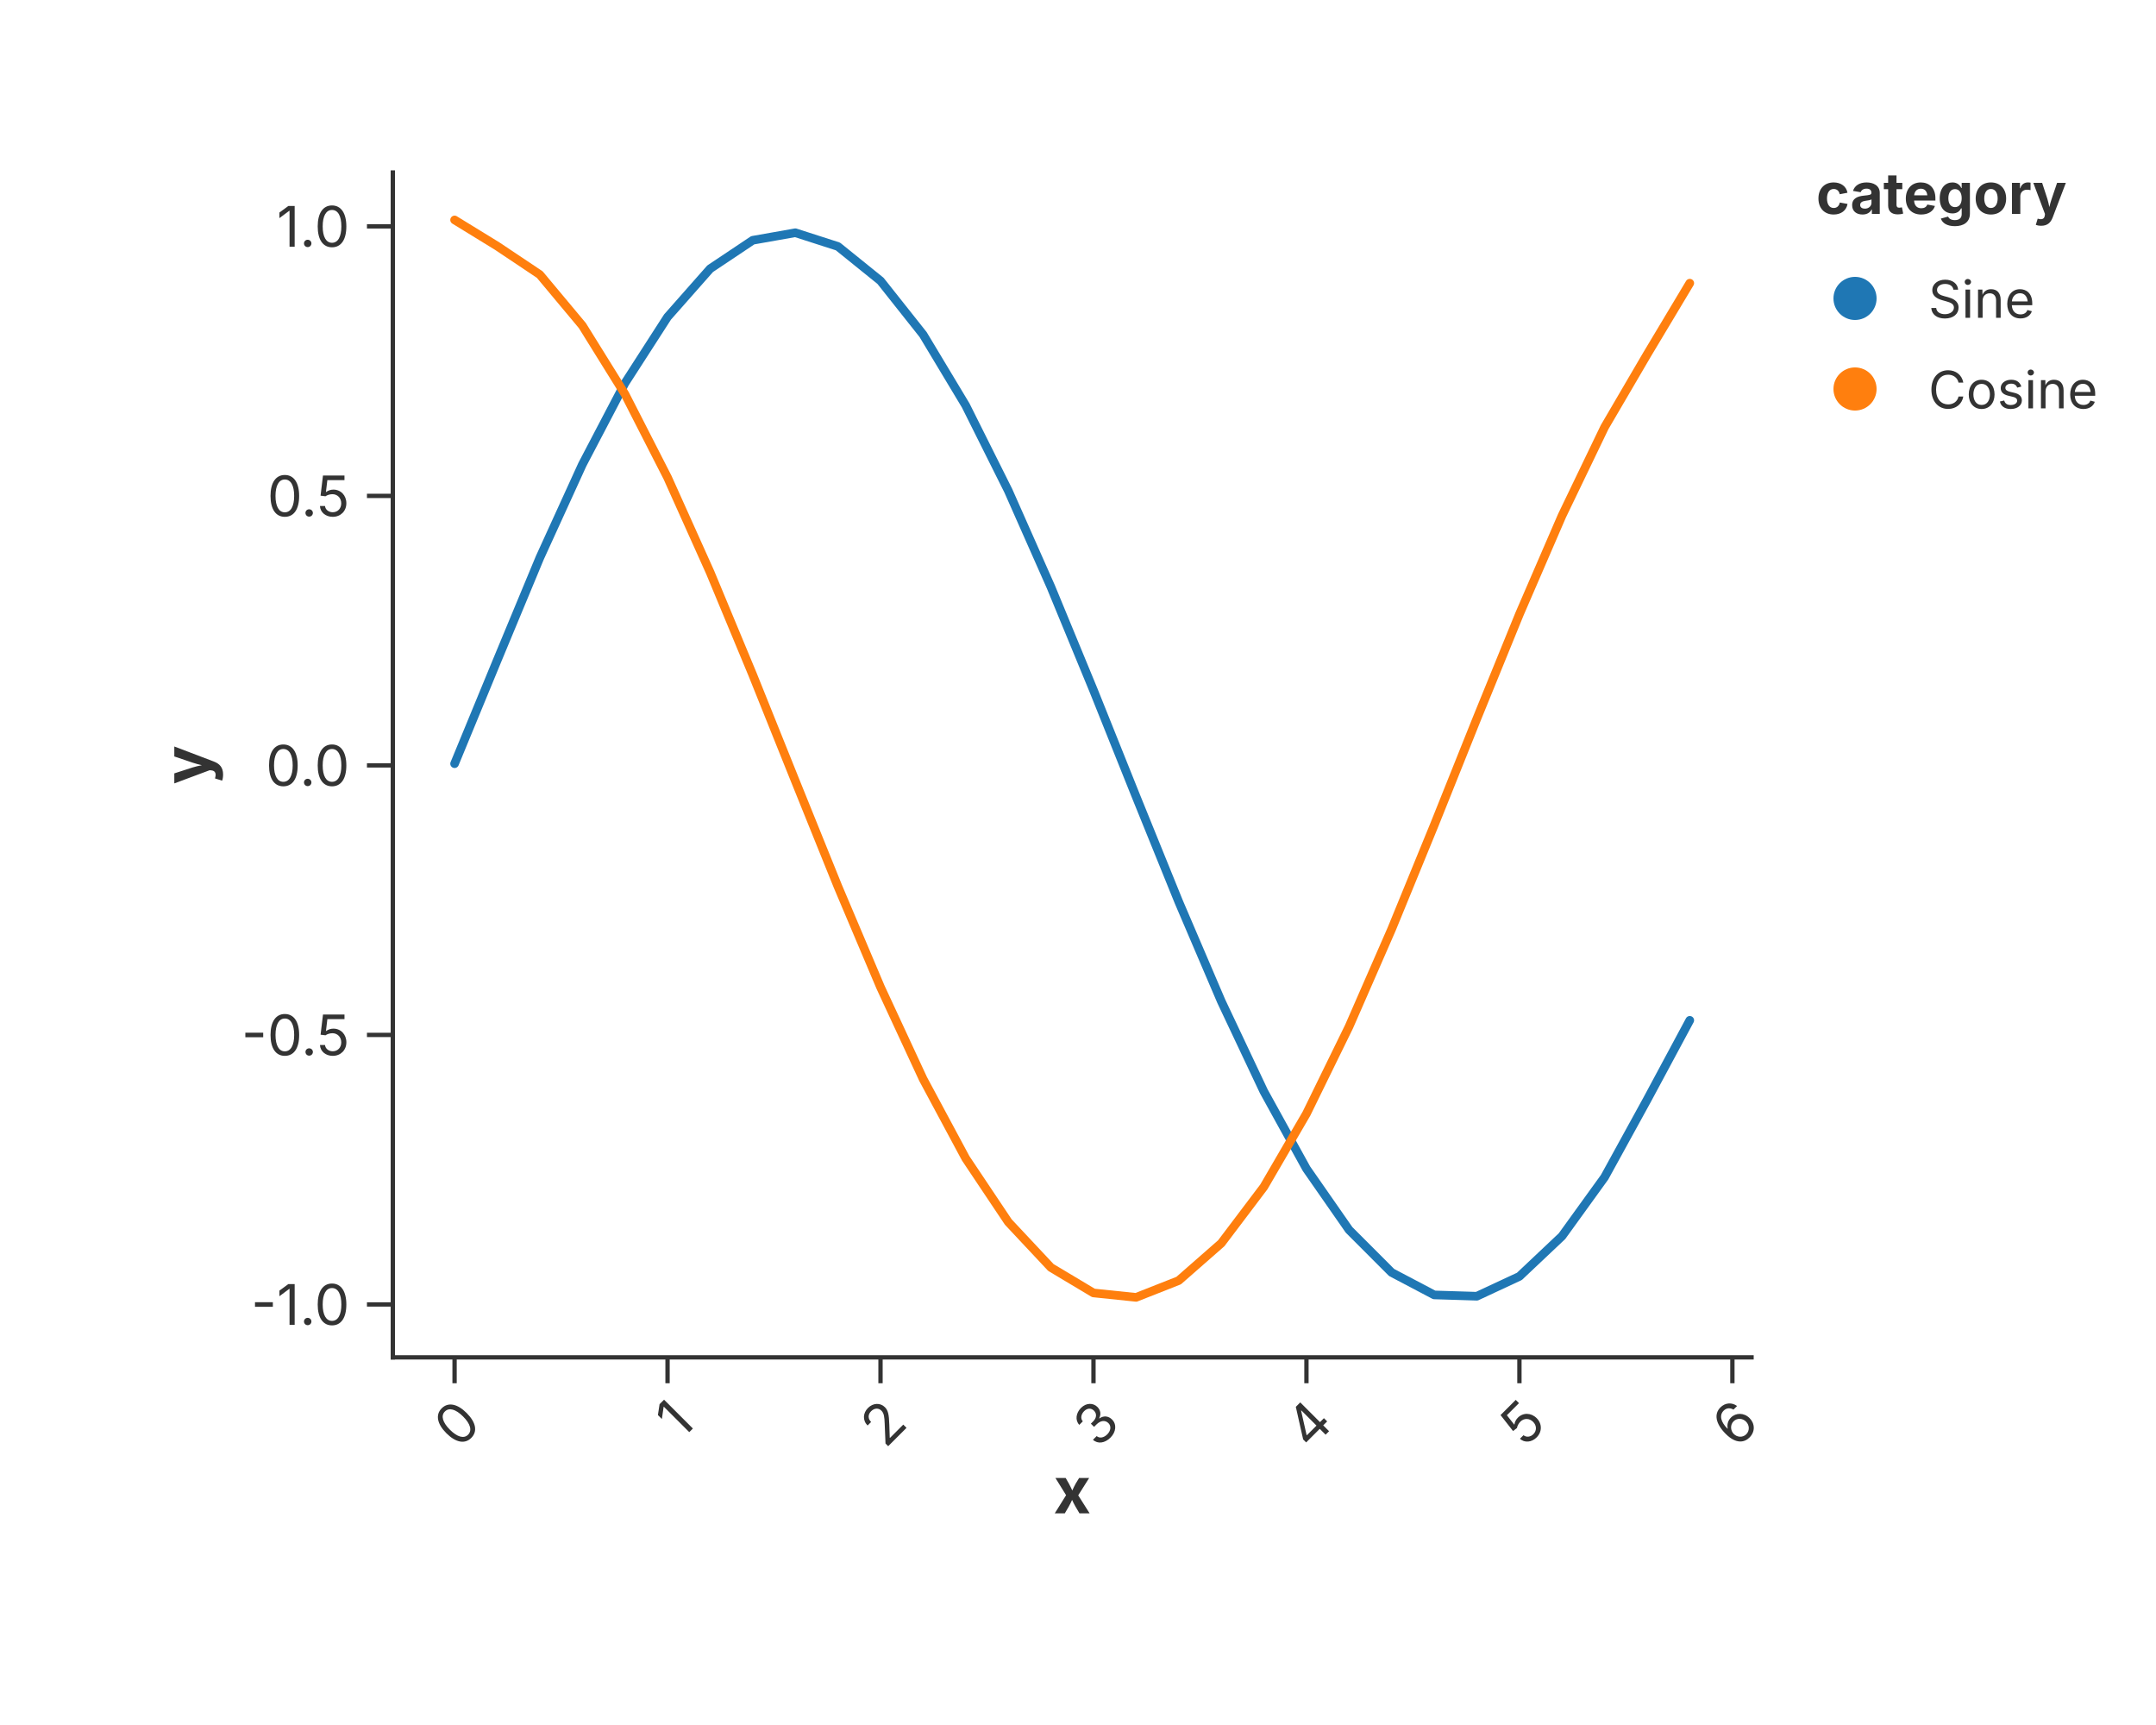
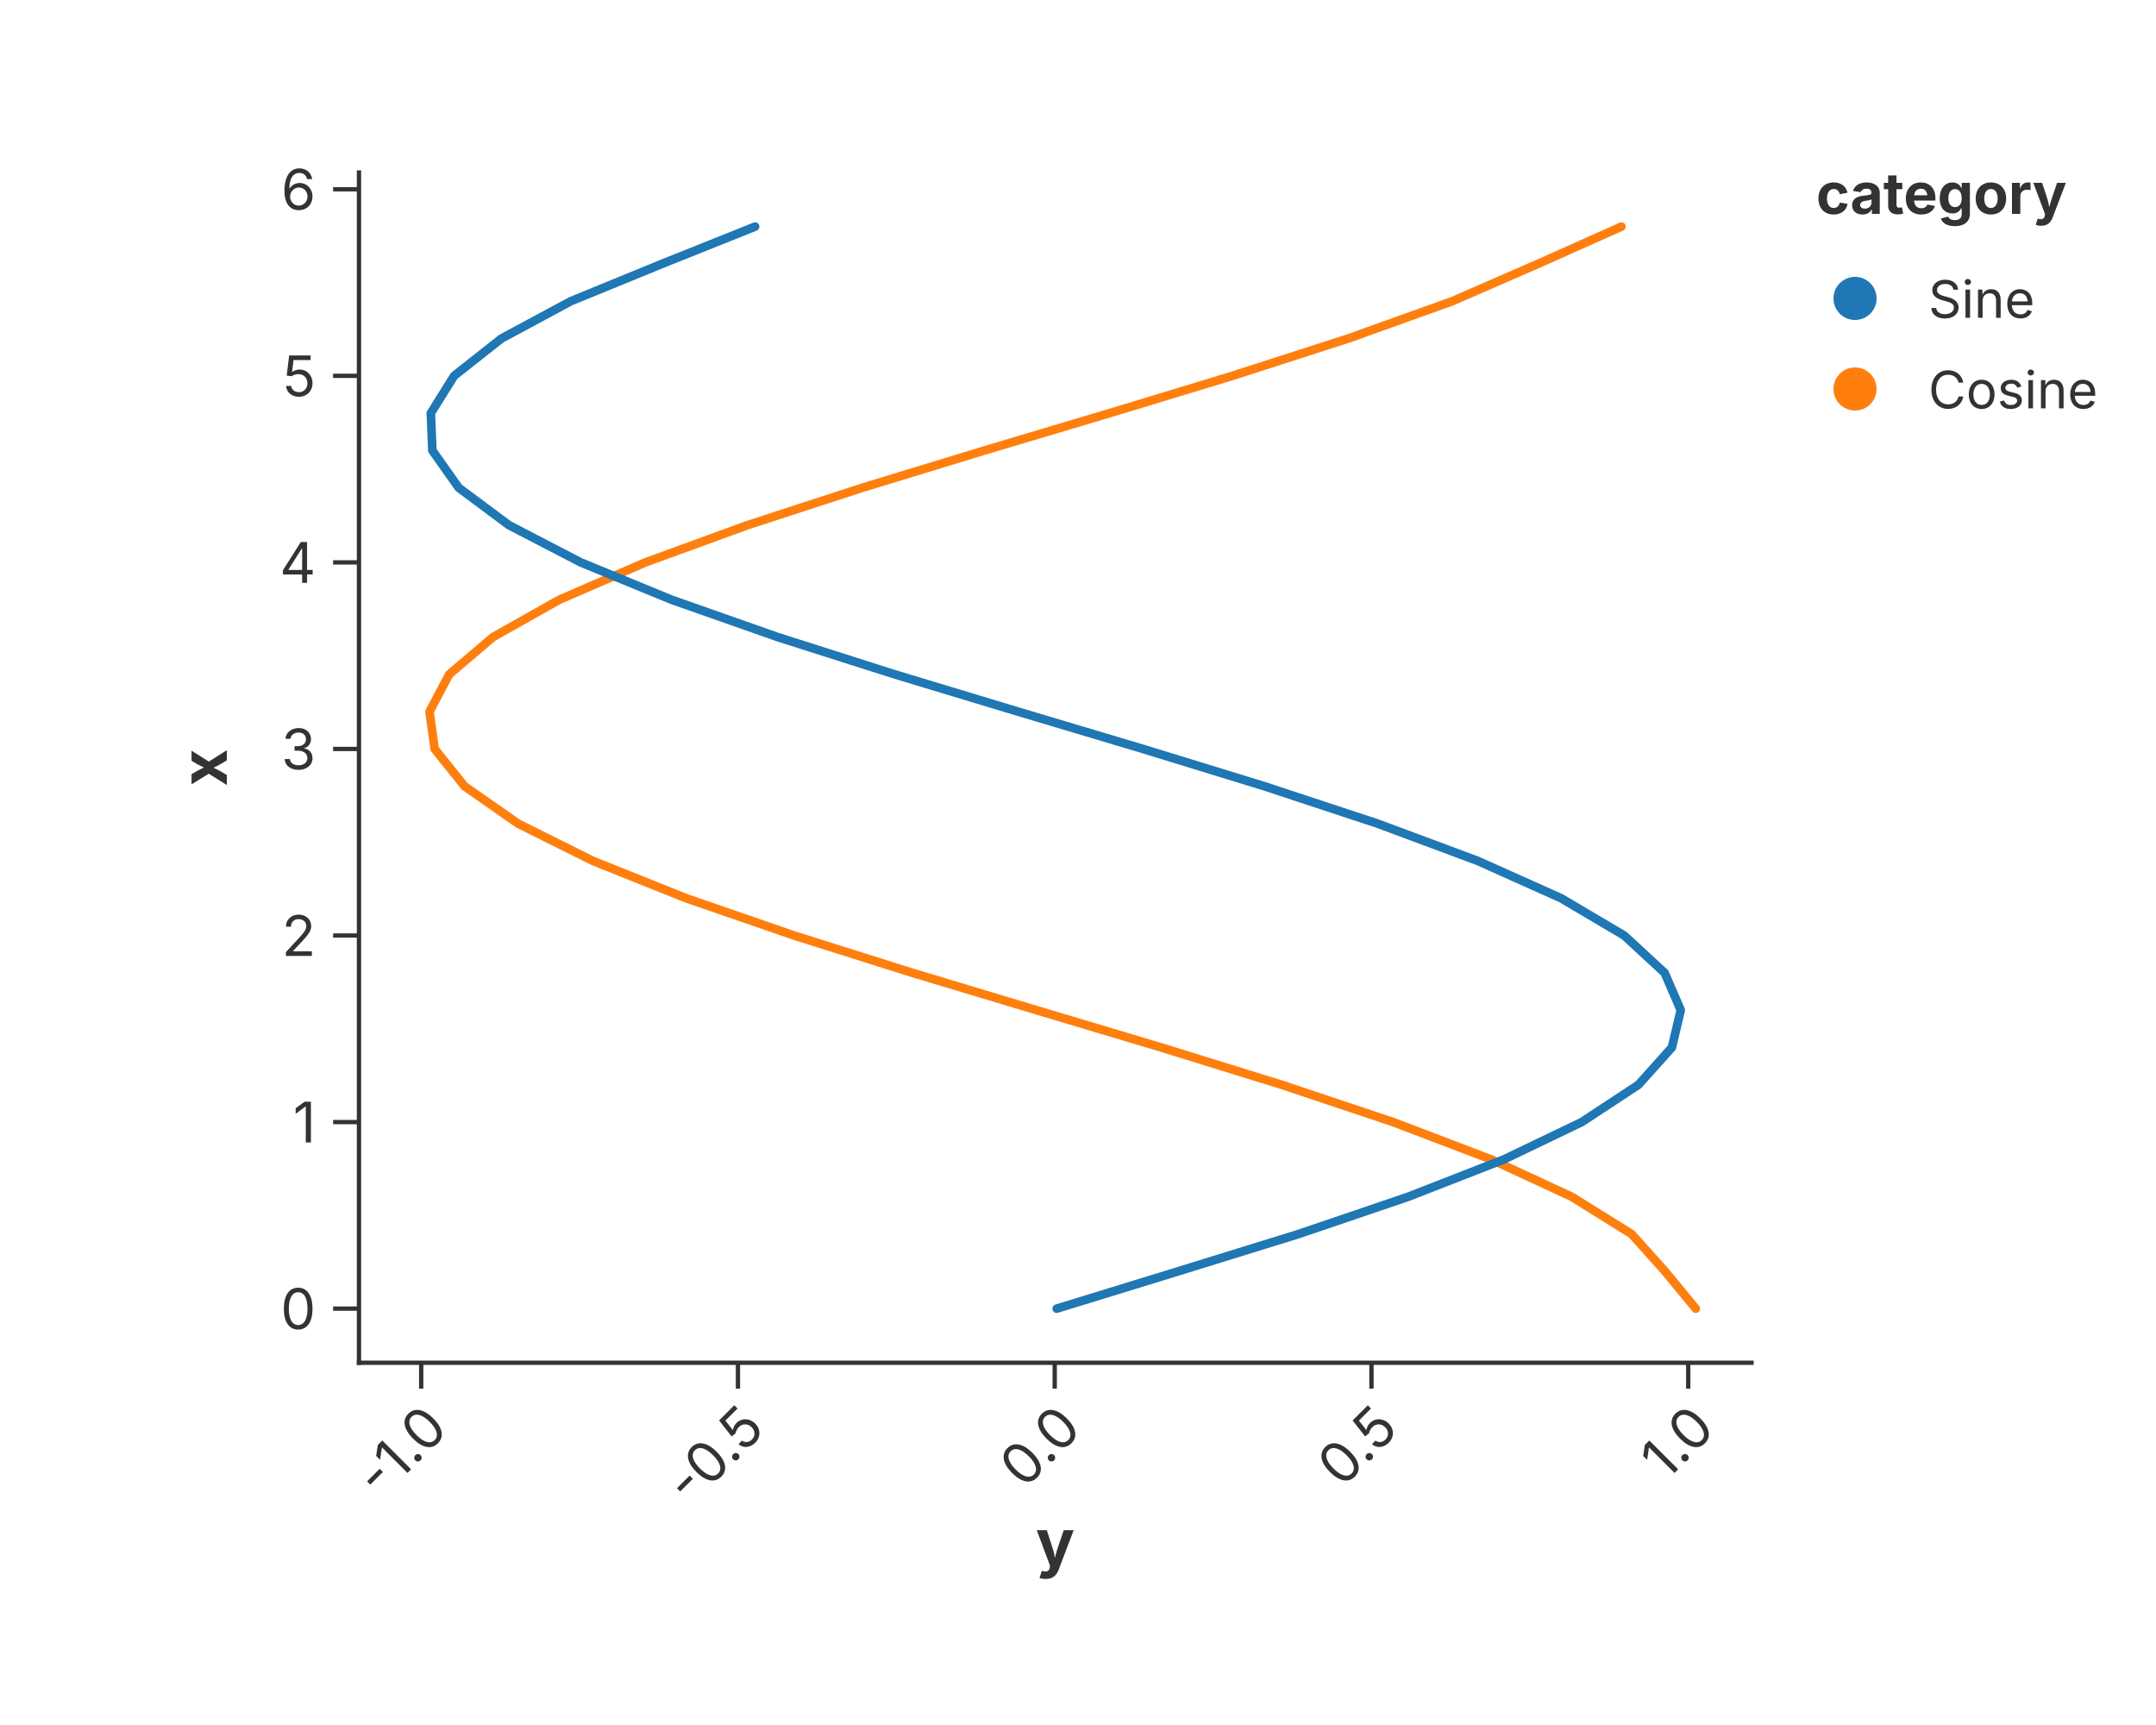
<svg xmlns="http://www.w3.org/2000/svg" width="500" height="400" viewBox="0 0 500 400">
  <rect width="100%" height="100%" fill="rgba(255,255,255,1.000)" />
-   <line x1="91.10" y1="314.75" x2="406.20" y2="314.75" stroke="rgba(51,51,51,1.000)" stroke-width="1" stroke-linecap="square" />
-   <line x1="105.42" y1="314.75" x2="105.42" y2="320.75" stroke="rgba(51,51,51,1.000)" stroke-width="1.0" />
-   <text x="105.42" y="323.75" font-size="13" font-family="Inter, -apple-system, BlinkMacSystemFont, 'Segoe UI', Roboto, Helvetica, Arial, 'PingFang SC', 'Microsoft YaHei', Ubuntu, Cantarell, 'Noto Sans', sans-serif" fill="rgba(51,51,51,1.000)" text-anchor="end" dominant-baseline="hanging" transform="rotate(-45.0, 105.42, 323.75)">0</text>
-   <line x1="154.81" y1="314.75" x2="154.81" y2="320.75" stroke="rgba(51,51,51,1.000)" stroke-width="1.0" />
-   <text x="154.81" y="323.75" font-size="13" font-family="Inter, -apple-system, BlinkMacSystemFont, 'Segoe UI', Roboto, Helvetica, Arial, 'PingFang SC', 'Microsoft YaHei', Ubuntu, Cantarell, 'Noto Sans', sans-serif" fill="rgba(51,51,51,1.000)" text-anchor="end" dominant-baseline="hanging" transform="rotate(-45.0, 154.81, 323.75)">1</text>
-   <line x1="204.20" y1="314.75" x2="204.20" y2="320.75" stroke="rgba(51,51,51,1.000)" stroke-width="1.0" />
-   <text x="204.20" y="323.75" font-size="13" font-family="Inter, -apple-system, BlinkMacSystemFont, 'Segoe UI', Roboto, Helvetica, Arial, 'PingFang SC', 'Microsoft YaHei', Ubuntu, Cantarell, 'Noto Sans', sans-serif" fill="rgba(51,51,51,1.000)" text-anchor="end" dominant-baseline="hanging" transform="rotate(-45.0, 204.20, 323.75)">2</text>
-   <line x1="253.59" y1="314.75" x2="253.59" y2="320.75" stroke="rgba(51,51,51,1.000)" stroke-width="1.0" />
-   <text x="253.59" y="323.75" font-size="13" font-family="Inter, -apple-system, BlinkMacSystemFont, 'Segoe UI', Roboto, Helvetica, Arial, 'PingFang SC', 'Microsoft YaHei', Ubuntu, Cantarell, 'Noto Sans', sans-serif" fill="rgba(51,51,51,1.000)" text-anchor="end" dominant-baseline="hanging" transform="rotate(-45.0, 253.59, 323.75)">3</text>
-   <line x1="302.98" y1="314.75" x2="302.98" y2="320.75" stroke="rgba(51,51,51,1.000)" stroke-width="1.0" />
-   <text x="302.98" y="323.75" font-size="13" font-family="Inter, -apple-system, BlinkMacSystemFont, 'Segoe UI', Roboto, Helvetica, Arial, 'PingFang SC', 'Microsoft YaHei', Ubuntu, Cantarell, 'Noto Sans', sans-serif" fill="rgba(51,51,51,1.000)" text-anchor="end" dominant-baseline="hanging" transform="rotate(-45.0, 302.98, 323.75)">4</text>
-   <line x1="352.37" y1="314.75" x2="352.37" y2="320.75" stroke="rgba(51,51,51,1.000)" stroke-width="1.0" />
-   <text x="352.37" y="323.75" font-size="13" font-family="Inter, -apple-system, BlinkMacSystemFont, 'Segoe UI', Roboto, Helvetica, Arial, 'PingFang SC', 'Microsoft YaHei', Ubuntu, Cantarell, 'Noto Sans', sans-serif" fill="rgba(51,51,51,1.000)" text-anchor="end" dominant-baseline="hanging" transform="rotate(-45.0, 352.37, 323.75)">5</text>
-   <line x1="401.76" y1="314.75" x2="401.76" y2="320.75" stroke="rgba(51,51,51,1.000)" stroke-width="1.0" />
-   <text x="401.76" y="323.75" font-size="13" font-family="Inter, -apple-system, BlinkMacSystemFont, 'Segoe UI', Roboto, Helvetica, Arial, 'PingFang SC', 'Microsoft YaHei', Ubuntu, Cantarell, 'Noto Sans', sans-serif" fill="rgba(51,51,51,1.000)" text-anchor="end" dominant-baseline="hanging" transform="rotate(-45.0, 401.76, 323.75)">6</text>
-   <text x="248.65" y="340.00" text-anchor="middle" font-size="15" font-family="Inter, -apple-system, BlinkMacSystemFont, 'Segoe UI', Roboto, Helvetica, Arial, 'PingFang SC', 'Microsoft YaHei', Ubuntu, Cantarell, 'Noto Sans', sans-serif" fill="rgba(51,51,51,1.000)" font-weight="bold" dominant-baseline="hanging">x</text>
-   <line x1="91.10" y1="40.00" x2="91.10" y2="314.75" stroke="rgba(51,51,51,1.000)" stroke-width="1" stroke-linecap="square" />
-   <line x1="91.10" y1="302.48" x2="85.10" y2="302.48" stroke="rgba(51,51,51,1.000)" stroke-width="1.0" />
-   <text x="81.10" y="302.48" font-size="13" font-family="Inter, -apple-system, BlinkMacSystemFont, 'Segoe UI', Roboto, Helvetica, Arial, 'PingFang SC', 'Microsoft YaHei', Ubuntu, Cantarell, 'Noto Sans', sans-serif" fill="rgba(51,51,51,1.000)" text-anchor="end" dominant-baseline="central">-1.0</text>
-   <line x1="91.10" y1="239.98" x2="85.10" y2="239.98" stroke="rgba(51,51,51,1.000)" stroke-width="1.0" />
-   <text x="81.10" y="239.98" font-size="13" font-family="Inter, -apple-system, BlinkMacSystemFont, 'Segoe UI', Roboto, Helvetica, Arial, 'PingFang SC', 'Microsoft YaHei', Ubuntu, Cantarell, 'Noto Sans', sans-serif" fill="rgba(51,51,51,1.000)" text-anchor="end" dominant-baseline="central">-0.5</text>
-   <line x1="91.10" y1="177.48" x2="85.10" y2="177.48" stroke="rgba(51,51,51,1.000)" stroke-width="1.0" />
-   <text x="81.10" y="177.48" font-size="13" font-family="Inter, -apple-system, BlinkMacSystemFont, 'Segoe UI', Roboto, Helvetica, Arial, 'PingFang SC', 'Microsoft YaHei', Ubuntu, Cantarell, 'Noto Sans', sans-serif" fill="rgba(51,51,51,1.000)" text-anchor="end" dominant-baseline="central">0.0</text>
-   <line x1="91.10" y1="114.99" x2="85.10" y2="114.99" stroke="rgba(51,51,51,1.000)" stroke-width="1.0" />
-   <text x="81.10" y="114.99" font-size="13" font-family="Inter, -apple-system, BlinkMacSystemFont, 'Segoe UI', Roboto, Helvetica, Arial, 'PingFang SC', 'Microsoft YaHei', Ubuntu, Cantarell, 'Noto Sans', sans-serif" fill="rgba(51,51,51,1.000)" text-anchor="end" dominant-baseline="central">0.5</text>
-   <line x1="91.10" y1="52.49" x2="85.10" y2="52.49" stroke="rgba(51,51,51,1.000)" stroke-width="1.0" />
-   <text x="81.10" y="52.49" font-size="13" font-family="Inter, -apple-system, BlinkMacSystemFont, 'Segoe UI', Roboto, Helvetica, Arial, 'PingFang SC', 'Microsoft YaHei', Ubuntu, Cantarell, 'Noto Sans', sans-serif" fill="rgba(51,51,51,1.000)" text-anchor="end" dominant-baseline="central">1.0</text>
-   <text x="43.00" y="177.38" text-anchor="middle" font-size="15" font-family="Inter, -apple-system, BlinkMacSystemFont, 'Segoe UI', Roboto, Helvetica, Arial, 'PingFang SC', 'Microsoft YaHei', Ubuntu, Cantarell, 'Noto Sans', sans-serif" fill="rgba(51,51,51,1.000)" font-weight="bold" transform="rotate(-90, 43.00, 177.38)" dominant-baseline="middle">y</text>
+   <line x1="83.25" y1="316.00" x2="406.20" y2="316.00" stroke="rgba(51,51,51,1.000)" stroke-width="1" stroke-linecap="square" />
+   <line x1="97.68" y1="316.00" x2="97.68" y2="322.00" stroke="rgba(51,51,51,1.000)" stroke-width="1.0" />
+   <text x="97.68" y="325.00" font-size="13" font-family="Inter, -apple-system, BlinkMacSystemFont, 'Segoe UI', Roboto, Helvetica, Arial, 'PingFang SC', 'Microsoft YaHei', Ubuntu, Cantarell, 'Noto Sans', sans-serif" fill="rgba(51,51,51,1.000)" text-anchor="end" dominant-baseline="hanging" transform="rotate(-45.0, 97.68, 325.00)">-1.0</text>
+   <line x1="171.14" y1="316.00" x2="171.14" y2="322.00" stroke="rgba(51,51,51,1.000)" stroke-width="1.0" />
+   <text x="171.14" y="325.00" font-size="13" font-family="Inter, -apple-system, BlinkMacSystemFont, 'Segoe UI', Roboto, Helvetica, Arial, 'PingFang SC', 'Microsoft YaHei', Ubuntu, Cantarell, 'Noto Sans', sans-serif" fill="rgba(51,51,51,1.000)" text-anchor="end" dominant-baseline="hanging" transform="rotate(-45.0, 171.14, 325.00)">-0.5</text>
+   <line x1="244.60" y1="316.00" x2="244.60" y2="322.00" stroke="rgba(51,51,51,1.000)" stroke-width="1.0" />
+   <text x="244.60" y="325.00" font-size="13" font-family="Inter, -apple-system, BlinkMacSystemFont, 'Segoe UI', Roboto, Helvetica, Arial, 'PingFang SC', 'Microsoft YaHei', Ubuntu, Cantarell, 'Noto Sans', sans-serif" fill="rgba(51,51,51,1.000)" text-anchor="end" dominant-baseline="hanging" transform="rotate(-45.0, 244.60, 325.00)">0.0</text>
+   <line x1="318.06" y1="316.00" x2="318.06" y2="322.00" stroke="rgba(51,51,51,1.000)" stroke-width="1.0" />
+   <text x="318.06" y="325.00" font-size="13" font-family="Inter, -apple-system, BlinkMacSystemFont, 'Segoe UI', Roboto, Helvetica, Arial, 'PingFang SC', 'Microsoft YaHei', Ubuntu, Cantarell, 'Noto Sans', sans-serif" fill="rgba(51,51,51,1.000)" text-anchor="end" dominant-baseline="hanging" transform="rotate(-45.0, 318.06, 325.00)">0.5</text>
+   <line x1="391.52" y1="316.00" x2="391.52" y2="322.00" stroke="rgba(51,51,51,1.000)" stroke-width="1.0" />
+   <text x="391.52" y="325.00" font-size="13" font-family="Inter, -apple-system, BlinkMacSystemFont, 'Segoe UI', Roboto, Helvetica, Arial, 'PingFang SC', 'Microsoft YaHei', Ubuntu, Cantarell, 'Noto Sans', sans-serif" fill="rgba(51,51,51,1.000)" text-anchor="end" dominant-baseline="hanging" transform="rotate(-45.0, 391.52, 325.00)">1.0</text>
+   <text x="244.72" y="352.10" text-anchor="middle" font-size="15" font-family="Inter, -apple-system, BlinkMacSystemFont, 'Segoe UI', Roboto, Helvetica, Arial, 'PingFang SC', 'Microsoft YaHei', Ubuntu, Cantarell, 'Noto Sans', sans-serif" fill="rgba(51,51,51,1.000)" font-weight="bold" dominant-baseline="hanging">y</text>
+   <line x1="83.25" y1="40.00" x2="83.25" y2="316.00" stroke="rgba(51,51,51,1.000)" stroke-width="1" stroke-linecap="square" />
+   <line x1="83.25" y1="303.45" x2="77.25" y2="303.45" stroke="rgba(51,51,51,1.000)" stroke-width="1.0" />
+   <text x="73.25" y="303.45" font-size="13" font-family="Inter, -apple-system, BlinkMacSystemFont, 'Segoe UI', Roboto, Helvetica, Arial, 'PingFang SC', 'Microsoft YaHei', Ubuntu, Cantarell, 'Noto Sans', sans-serif" fill="rgba(51,51,51,1.000)" text-anchor="end" dominant-baseline="central">0</text>
+   <line x1="83.25" y1="260.19" x2="77.25" y2="260.19" stroke="rgba(51,51,51,1.000)" stroke-width="1.0" />
+   <text x="73.25" y="260.19" font-size="13" font-family="Inter, -apple-system, BlinkMacSystemFont, 'Segoe UI', Roboto, Helvetica, Arial, 'PingFang SC', 'Microsoft YaHei', Ubuntu, Cantarell, 'Noto Sans', sans-serif" fill="rgba(51,51,51,1.000)" text-anchor="end" dominant-baseline="central">1</text>
+   <line x1="83.25" y1="216.93" x2="77.25" y2="216.93" stroke="rgba(51,51,51,1.000)" stroke-width="1.0" />
+   <text x="73.25" y="216.93" font-size="13" font-family="Inter, -apple-system, BlinkMacSystemFont, 'Segoe UI', Roboto, Helvetica, Arial, 'PingFang SC', 'Microsoft YaHei', Ubuntu, Cantarell, 'Noto Sans', sans-serif" fill="rgba(51,51,51,1.000)" text-anchor="end" dominant-baseline="central">2</text>
+   <line x1="83.25" y1="173.67" x2="77.25" y2="173.67" stroke="rgba(51,51,51,1.000)" stroke-width="1.0" />
+   <text x="73.25" y="173.67" font-size="13" font-family="Inter, -apple-system, BlinkMacSystemFont, 'Segoe UI', Roboto, Helvetica, Arial, 'PingFang SC', 'Microsoft YaHei', Ubuntu, Cantarell, 'Noto Sans', sans-serif" fill="rgba(51,51,51,1.000)" text-anchor="end" dominant-baseline="central">3</text>
+   <line x1="83.25" y1="130.41" x2="77.25" y2="130.41" stroke="rgba(51,51,51,1.000)" stroke-width="1.0" />
+   <text x="73.25" y="130.41" font-size="13" font-family="Inter, -apple-system, BlinkMacSystemFont, 'Segoe UI', Roboto, Helvetica, Arial, 'PingFang SC', 'Microsoft YaHei', Ubuntu, Cantarell, 'Noto Sans', sans-serif" fill="rgba(51,51,51,1.000)" text-anchor="end" dominant-baseline="central">4</text>
+   <line x1="83.25" y1="87.15" x2="77.25" y2="87.15" stroke="rgba(51,51,51,1.000)" stroke-width="1.0" />
+   <text x="73.25" y="87.15" font-size="13" font-family="Inter, -apple-system, BlinkMacSystemFont, 'Segoe UI', Roboto, Helvetica, Arial, 'PingFang SC', 'Microsoft YaHei', Ubuntu, Cantarell, 'Noto Sans', sans-serif" fill="rgba(51,51,51,1.000)" text-anchor="end" dominant-baseline="central">5</text>
+   <line x1="83.25" y1="43.89" x2="77.25" y2="43.89" stroke="rgba(51,51,51,1.000)" stroke-width="1.0" />
+   <text x="73.25" y="43.89" font-size="13" font-family="Inter, -apple-system, BlinkMacSystemFont, 'Segoe UI', Roboto, Helvetica, Arial, 'PingFang SC', 'Microsoft YaHei', Ubuntu, Cantarell, 'Noto Sans', sans-serif" fill="rgba(51,51,51,1.000)" text-anchor="end" dominant-baseline="central">6</text>
+   <text x="47.00" y="178.00" text-anchor="middle" font-size="15" font-family="Inter, -apple-system, BlinkMacSystemFont, 'Segoe UI', Roboto, Helvetica, Arial, 'PingFang SC', 'Microsoft YaHei', Ubuntu, Cantarell, 'Noto Sans', sans-serif" fill="rgba(51,51,51,1.000)" font-weight="bold" transform="rotate(-90, 47.00, 178.00)" dominant-baseline="middle">x</text>
  <defs>
    <clipPath id="plot-clip-area">
-       <rect x="91.100" y="40.000" width="315.100" height="274.752" />
+       <rect x="83.248" y="40.000" width="322.952" height="276.000" />
    </clipPath>
  </defs>
-   <path d="M 105.423 177.089 L 115.300 153.139 L 125.178 129.363 L 135.056 107.711 L 144.934 88.841 L 154.811 73.504 L 164.689 62.313 L 174.567 55.713 L 184.445 53.968 L 194.322 57.147 L 204.200 65.123 L 214.078 77.579 L 223.956 94.017 L 233.833 113.783 L 243.711 136.089 L 253.589 160.045 L 263.467 184.696 L 273.344 209.059 L 283.222 232.163 L 293.100 253.088 L 302.978 270.998 L 312.855 285.181 L 322.733 295.069 L 332.611 300.270 L 342.489 300.576 L 352.366 295.974 L 362.244 286.648 L 372.122 272.971 L 382.000 254.986 L 391.877 236.595" stroke="rgba(31,119,180,1.000)" stroke-width="2.000" stroke-opacity="1.000" fill="none" stroke-linejoin="round" stroke-linecap="round" clip-path="url(#plot-clip-area)" />
-   <path d="M 105.423 51.001 L 115.300 57.065 L 125.178 63.670 L 135.056 75.498 L 144.934 91.392 L 154.811 110.719 L 164.689 132.707 L 174.567 156.480 L 184.445 181.091 L 194.322 205.557 L 204.200 228.904 L 214.078 250.202 L 223.956 268.600 L 233.833 283.366 L 243.711 293.910 L 253.589 299.813 L 263.467 300.839 L 273.344 296.947 L 283.222 288.292 L 293.100 275.220 L 302.978 258.251 L 312.855 238.063 L 322.733 215.459 L 332.611 191.341 L 342.489 166.670 L 352.366 142.431 L 362.244 119.589 L 372.122 99.055 L 382.000 82.160 L 391.877 65.664" stroke="rgba(255,127,14,1.000)" stroke-width="2.000" stroke-opacity="1.000" fill="none" stroke-linejoin="round" stroke-linecap="round" clip-path="url(#plot-clip-area)" />
+   <path d="M 393.269 303.455 L 386.142 294.803 L 378.378 286.150 L 364.474 277.498 L 345.792 268.846 L 323.075 260.194 L 297.229 251.542 L 269.286 242.890 L 240.358 234.238 L 211.599 225.586 L 184.156 216.934 L 159.122 208.282 L 137.496 199.630 L 120.140 190.978 L 107.746 182.326 L 100.808 173.674 L 99.602 165.022 L 104.177 156.370 L 114.350 147.718 L 129.715 139.066 L 149.661 130.414 L 173.391 121.762 L 199.960 113.110 L 228.309 104.458 L 257.308 95.806 L 285.799 87.154 L 312.648 78.502 L 336.785 69.850 L 356.643 61.197 L 376.034 52.545" stroke="rgba(255,127,14,1.000)" stroke-width="2.000" stroke-opacity="1.000" fill="none" stroke-linejoin="round" stroke-linecap="round" clip-path="url(#plot-clip-area)" />
+   <path d="M 245.062 303.455 L 273.213 294.803 L 301.160 286.150 L 326.610 277.498 L 348.791 268.846 L 366.818 260.194 L 379.972 251.542 L 387.730 242.890 L 389.781 234.238 L 386.045 225.586 L 376.669 216.934 L 362.029 208.282 L 342.706 199.630 L 319.473 190.978 L 293.254 182.326 L 265.096 173.674 L 236.120 165.022 L 207.483 156.370 L 180.325 147.718 L 155.730 139.066 L 134.677 130.414 L 118.007 121.762 L 106.384 113.110 L 100.271 104.458 L 99.911 95.806 L 105.320 87.154 L 116.282 78.502 L 132.359 69.850 L 153.499 61.197 L 175.116 52.545" stroke="rgba(31,119,180,1.000)" stroke-width="2.000" stroke-opacity="1.000" fill="none" stroke-linejoin="round" stroke-linecap="round" clip-path="url(#plot-clip-area)" />
  <text x="421.200" y="49.600" font-size="13.2" font-family="Inter, -apple-system, BlinkMacSystemFont, 'Segoe UI', Roboto, Helvetica, Arial, 'PingFang SC', 'Microsoft YaHei', Ubuntu, Cantarell, 'Noto Sans', sans-serif" fill="rgba(51,51,51,1.000)" fill-opacity="1.000" text-anchor="start" font-weight="bold">category</text>
  <circle cx="430.200" cy="69.200" r="5.000" fill="rgba(31,119,180,1.000)" stroke="none" stroke-width="0.000" fill-opacity="1.000" stroke-opacity="1.000" />
  <text x="447.200" y="73.700" font-size="12.0" font-family="Inter, -apple-system, BlinkMacSystemFont, 'Segoe UI', Roboto, Helvetica, Arial, 'PingFang SC', 'Microsoft YaHei', Ubuntu, Cantarell, 'Noto Sans', sans-serif" fill="rgba(51,51,51,1.000)" fill-opacity="1.000" text-anchor="start" font-weight="normal">Sine</text>
  <circle cx="430.200" cy="90.200" r="5.000" fill="rgba(255,127,14,1.000)" stroke="none" stroke-width="0.000" fill-opacity="1.000" stroke-opacity="1.000" />
  <text x="447.200" y="94.700" font-size="12.0" font-family="Inter, -apple-system, BlinkMacSystemFont, 'Segoe UI', Roboto, Helvetica, Arial, 'PingFang SC', 'Microsoft YaHei', Ubuntu, Cantarell, 'Noto Sans', sans-serif" fill="rgba(51,51,51,1.000)" fill-opacity="1.000" text-anchor="start" font-weight="normal">Cosine</text>
</svg>
